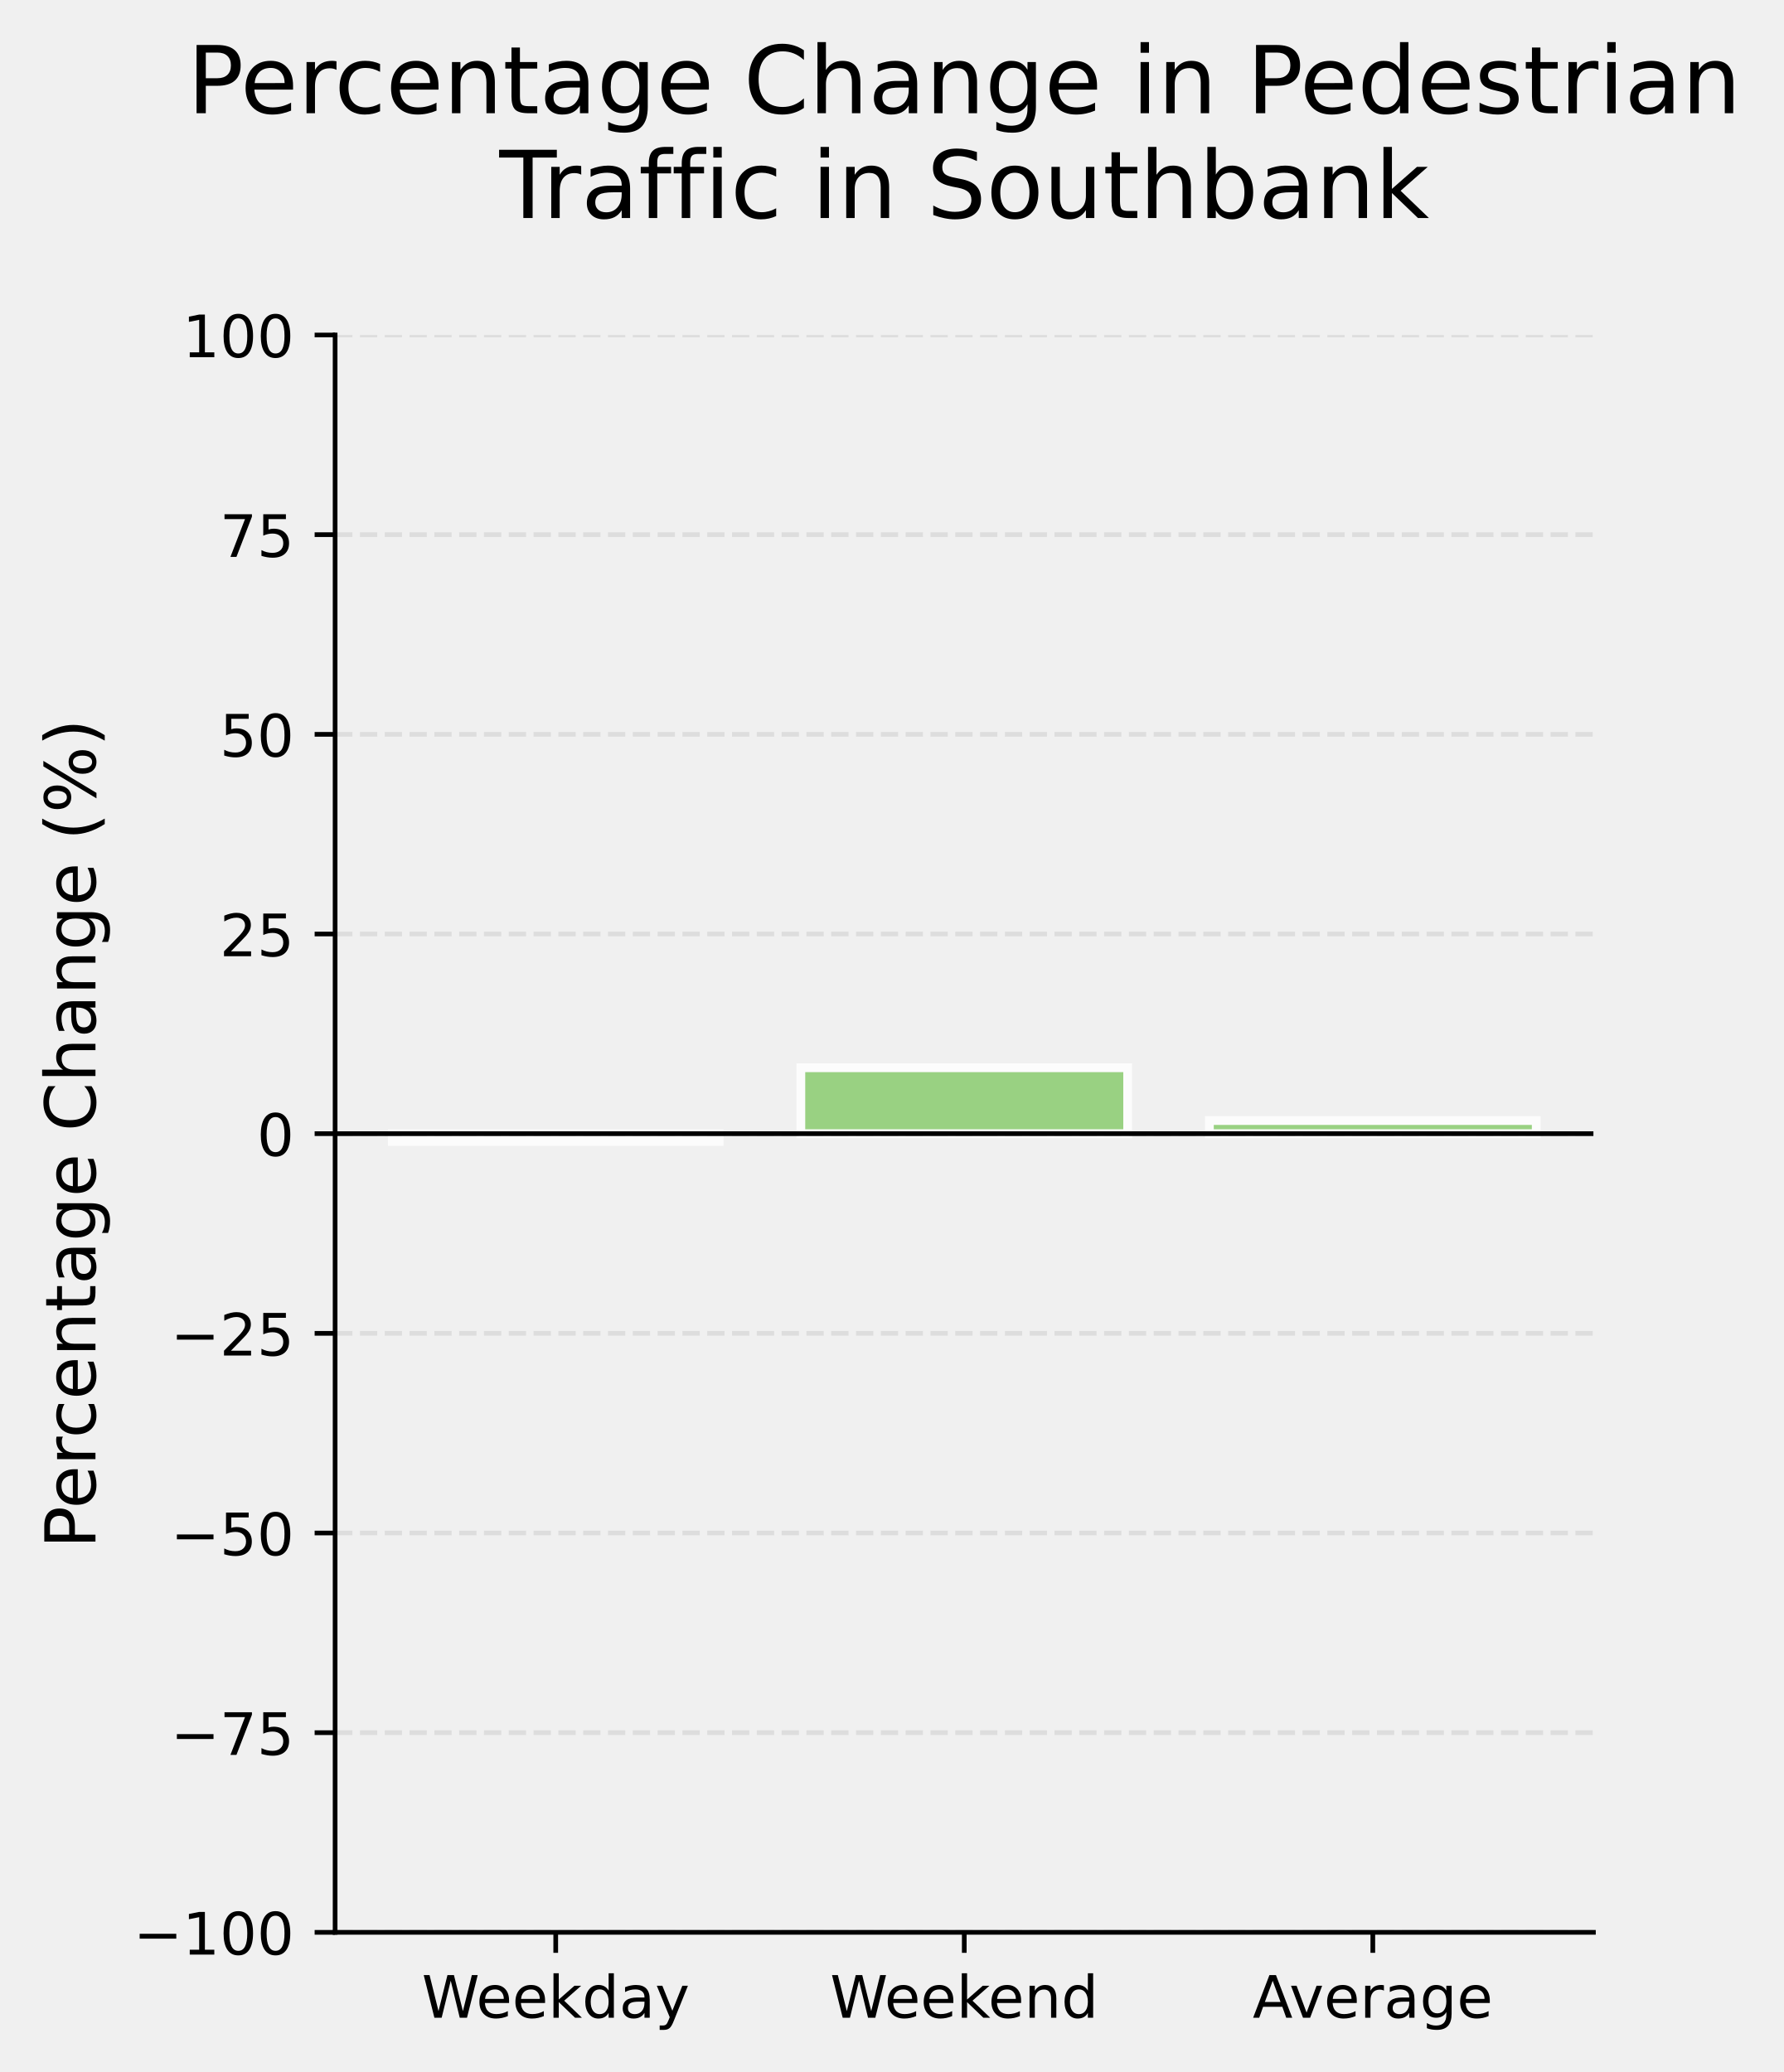
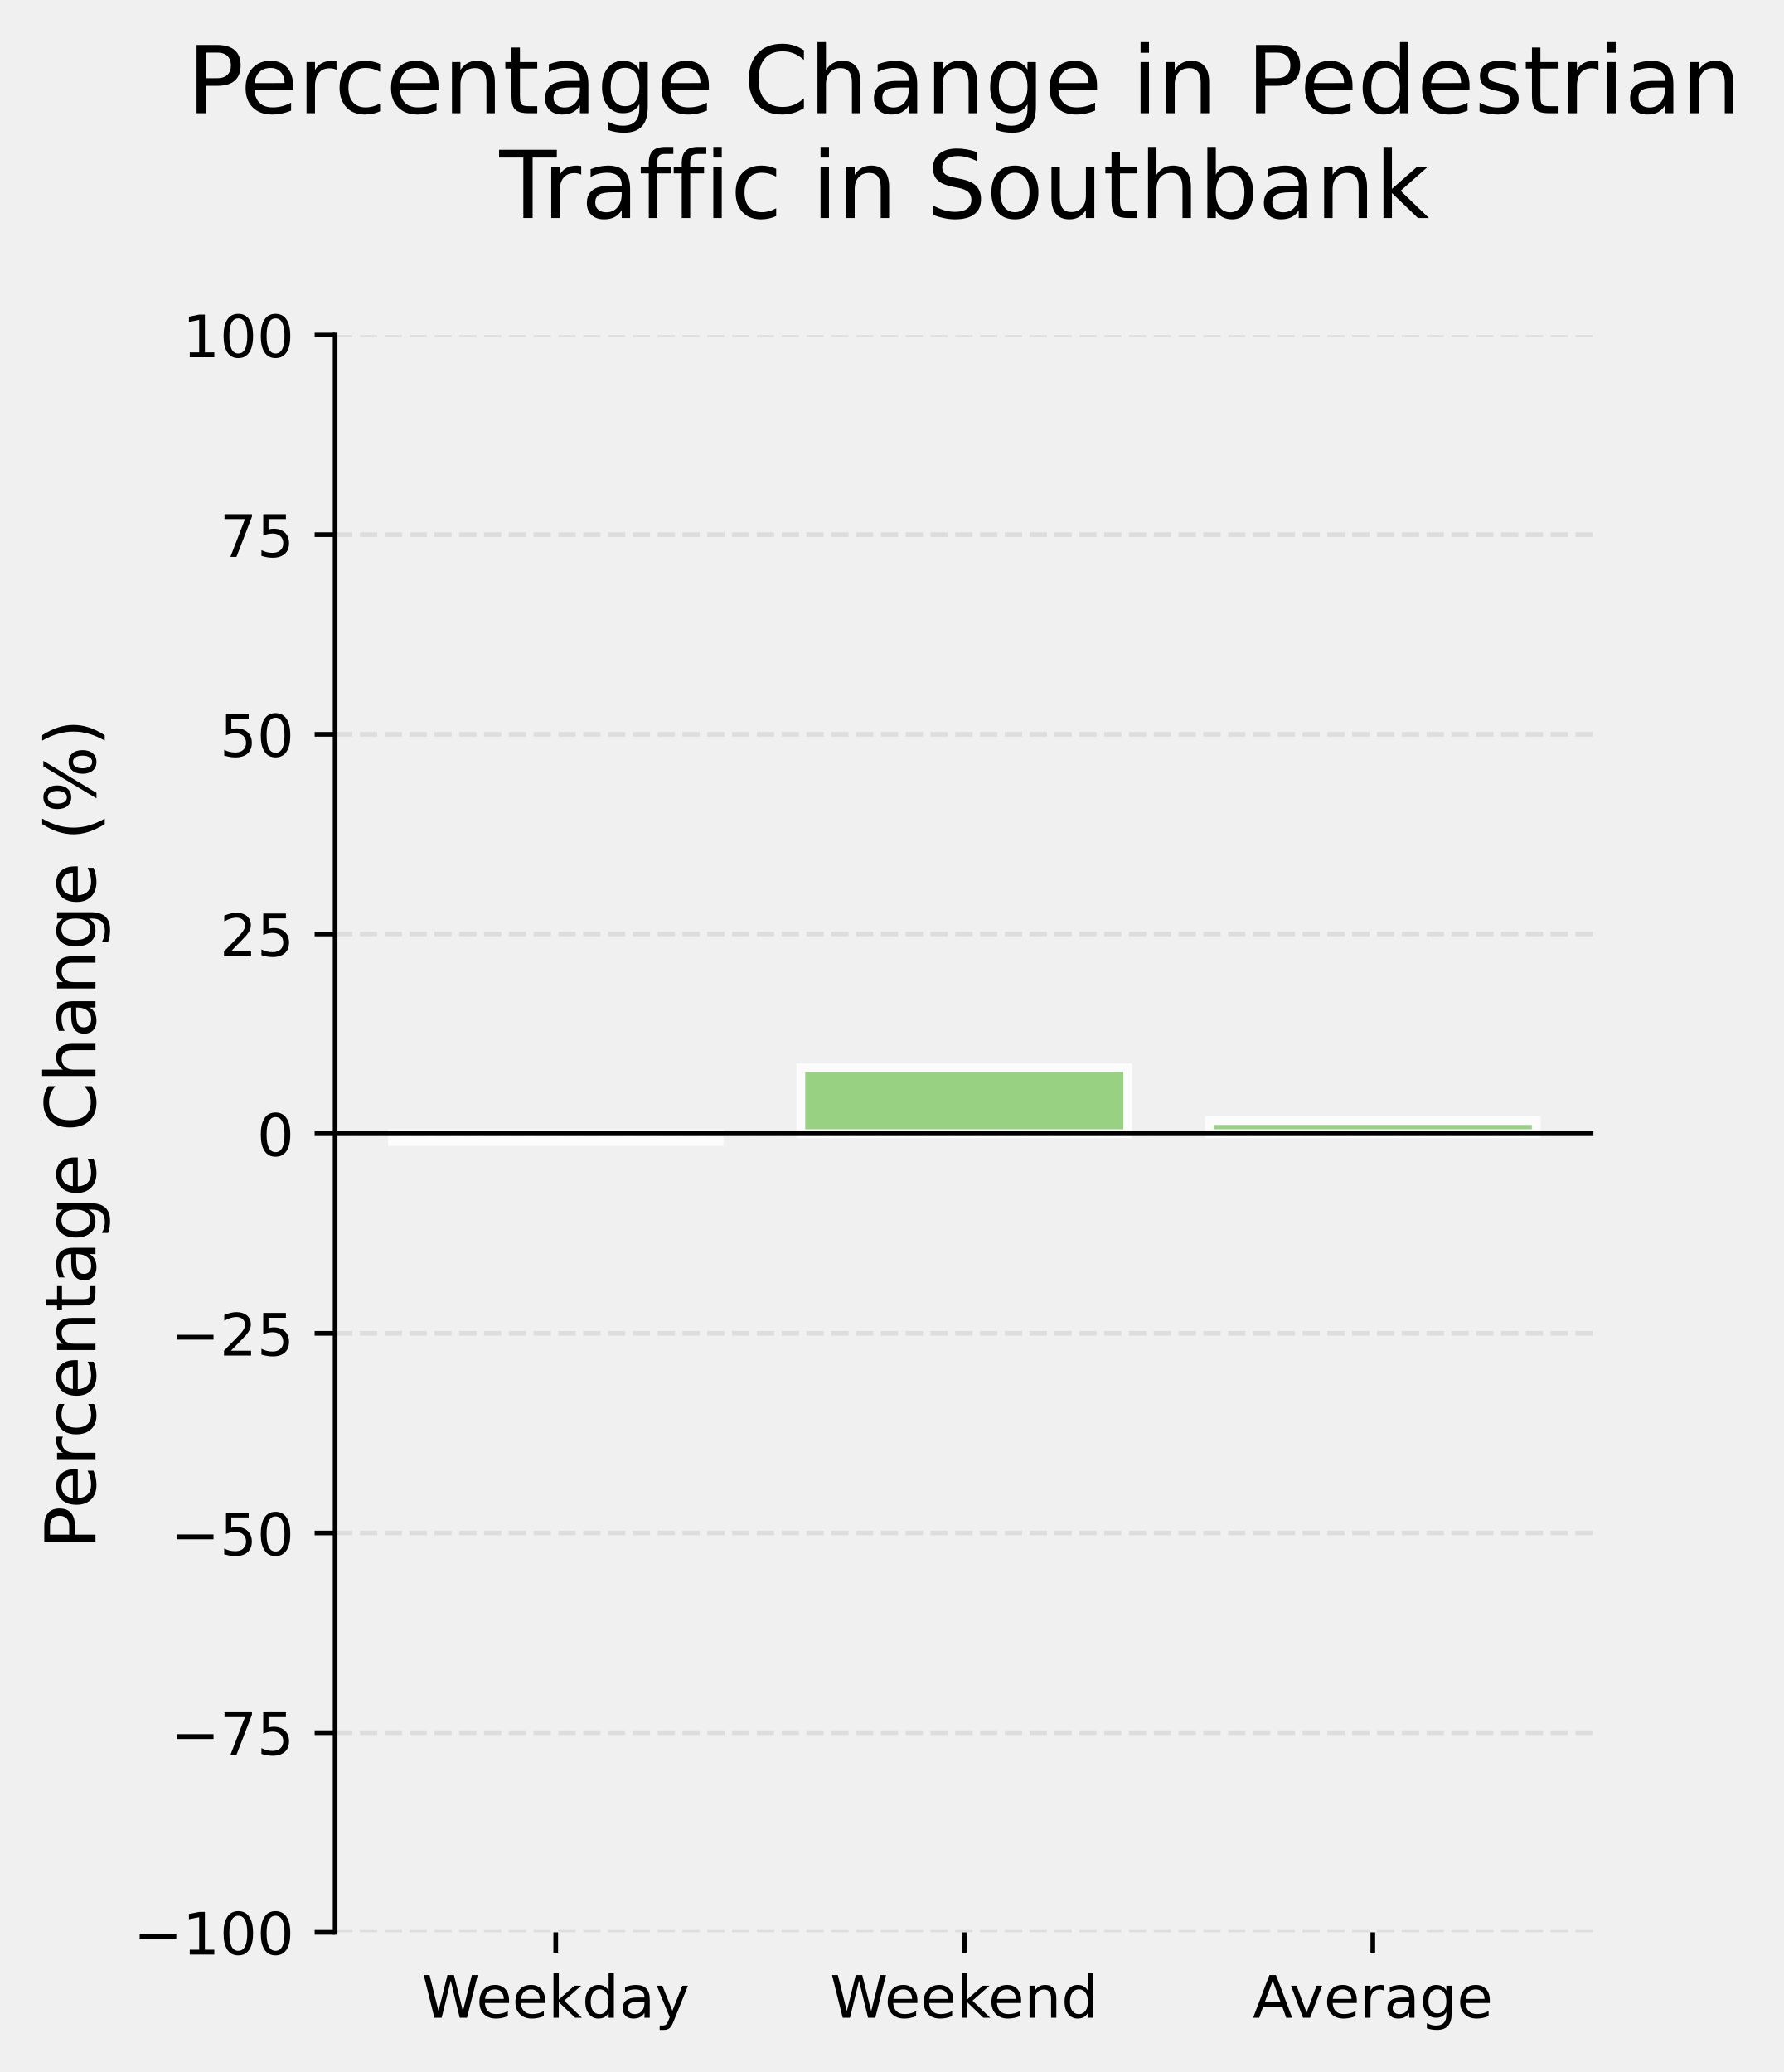
<svg xmlns="http://www.w3.org/2000/svg" xmlns:xlink="http://www.w3.org/1999/xlink" width="304.812pt" height="354.248pt" viewBox="0 0 304.812 354.248" version="1.1">
  <defs>
    <style type="text/css">*{stroke-linejoin: round; stroke-linecap: butt}</style>
  </defs>
  <g id="figure_1">
    <g id="patch_1">
      <path d="M 0 354.248  L 304.812 354.248  L 304.812 0  L 0 0  L 0 354.248  z " style="fill: none" />
    </g>
    <g id="axes_1">
      <g id="patch_2">
        <path d="M 57.281 330.37  L 272.361 330.37  L 272.361 57.274  L 57.281 57.274  L 57.281 330.37  z " style="fill: none" />
      </g>
      <g id="patch_3">
-         <path d="M 67.057 193.822  L 122.922 193.822  L 122.922 195.155  L 67.057 195.155  z " clip-path="url(#p0451710a5b)" style="fill: #f36d43; opacity: 0.8; stroke: #ffffff; stroke-width: 1.5; stroke-linejoin: miter" />
+         <path d="M 67.057 193.822  L 122.922 193.822  L 122.922 195.155  L 67.057 195.155  z " clip-path="url(#pc96ec92cf0)" style="fill: #f36d43; opacity: 0.8; stroke: #ffffff; stroke-width: 1.5; stroke-linejoin: miter" />
      </g>
      <g id="patch_4">
-         <path d="M 136.888 193.822  L 192.753 193.822  L 192.753 182.552  L 136.888 182.552  z " clip-path="url(#p0451710a5b)" style="fill: #83c966; opacity: 0.8; stroke: #ffffff; stroke-width: 1.5; stroke-linejoin: miter" />
+         <path d="M 136.888 193.822  L 192.753 193.822  L 192.753 182.552  L 136.888 182.552  z " clip-path="url(#pc96ec92cf0)" style="fill: #83c966; opacity: 0.8; stroke: #ffffff; stroke-width: 1.5; stroke-linejoin: miter" />
      </g>
      <g id="patch_5">
-         <path d="M 206.72 193.822  L 262.585 193.822  L 262.585 191.577  L 206.72 191.577  z " clip-path="url(#p0451710a5b)" style="fill: #83c966; opacity: 0.8; stroke: #ffffff; stroke-width: 1.5; stroke-linejoin: miter" />
+         <path d="M 206.72 193.822  L 262.585 193.822  L 262.585 191.577  L 206.72 191.577  z " clip-path="url(#pc96ec92cf0)" style="fill: #83c966; opacity: 0.8; stroke: #ffffff; stroke-width: 1.5; stroke-linejoin: miter" />
      </g>
      <g id="matplotlib.axis_1">
        <g id="xtick_1">
          <g id="line2d_1">
            <defs>
-               <path id="mf9a780dd68" d="M 0 0  L 0 3.5  " style="stroke: #000000; stroke-width: 0.8" />
+               <path id="md8355275ca" d="M 0 0  L 0 3.5  " style="stroke: #000000; stroke-width: 0.8" />
            </defs>
            <g>
-               <use xlink:href="#mf9a780dd68" x="94.99" y="330.37" style="stroke: #000000; stroke-width: 0.8" />
+               <use xlink:href="#md8355275ca" x="94.99" y="330.37" style="stroke: #000000; stroke-width: 0.8" />
            </g>
          </g>
          <g id="text_1">
            <g transform="translate(72.09368 344.9684) scale(0.1 -0.1)">
              <defs>
                <path id="DejaVuSans-57" d="M 213 4666  L 850 4666  L 1831 722  L 2809 4666  L 3519 4666  L 4500 722  L 5478 4666  L 6119 4666  L 4947 0  L 4153 0  L 3169 4050  L 2175 0  L 1381 0  L 213 4666  z " transform="scale(0.015625)" />
                <path id="DejaVuSans-65" d="M 3597 1894  L 3597 1613  L 953 1613  Q 991 1019 1311 708  Q 1631 397 2203 397  Q 2534 397 2845 478  Q 3156 559 3463 722  L 3463 178  Q 3153 47 2828 -22  Q 2503 -91 2169 -91  Q 1331 -91 842 396  Q 353 884 353 1716  Q 353 2575 817 3079  Q 1281 3584 2069 3584  Q 2775 3584 3186 3129  Q 3597 2675 3597 1894  z M 3022 2063  Q 3016 2534 2758 2815  Q 2500 3097 2075 3097  Q 1594 3097 1305 2825  Q 1016 2553 972 2059  L 3022 2063  z " transform="scale(0.015625)" />
                <path id="DejaVuSans-6b" d="M 581 4863  L 1159 4863  L 1159 1991  L 2875 3500  L 3609 3500  L 1753 1863  L 3688 0  L 2938 0  L 1159 1709  L 1159 0  L 581 0  L 581 4863  z " transform="scale(0.015625)" />
                <path id="DejaVuSans-64" d="M 2906 2969  L 2906 4863  L 3481 4863  L 3481 0  L 2906 0  L 2906 525  Q 2725 213 2448 61  Q 2172 -91 1784 -91  Q 1150 -91 751 415  Q 353 922 353 1747  Q 353 2572 751 3078  Q 1150 3584 1784 3584  Q 2172 3584 2448 3432  Q 2725 3281 2906 2969  z M 947 1747  Q 947 1113 1208 752  Q 1469 391 1925 391  Q 2381 391 2643 752  Q 2906 1113 2906 1747  Q 2906 2381 2643 2742  Q 2381 3103 1925 3103  Q 1469 3103 1208 2742  Q 947 2381 947 1747  z " transform="scale(0.015625)" />
                <path id="DejaVuSans-61" d="M 2194 1759  Q 1497 1759 1228 1600  Q 959 1441 959 1056  Q 959 750 1161 570  Q 1363 391 1709 391  Q 2188 391 2477 730  Q 2766 1069 2766 1631  L 2766 1759  L 2194 1759  z M 3341 1997  L 3341 0  L 2766 0  L 2766 531  Q 2569 213 2275 61  Q 1981 -91 1556 -91  Q 1019 -91 701 211  Q 384 513 384 1019  Q 384 1609 779 1909  Q 1175 2209 1959 2209  L 2766 2209  L 2766 2266  Q 2766 2663 2505 2880  Q 2244 3097 1772 3097  Q 1472 3097 1187 3025  Q 903 2953 641 2809  L 641 3341  Q 956 3463 1253 3523  Q 1550 3584 1831 3584  Q 2591 3584 2966 3190  Q 3341 2797 3341 1997  z " transform="scale(0.015625)" />
                <path id="DejaVuSans-79" d="M 2059 -325  Q 1816 -950 1584 -1140  Q 1353 -1331 966 -1331  L 506 -1331  L 506 -850  L 844 -850  Q 1081 -850 1212 -737  Q 1344 -625 1503 -206  L 1606 56  L 191 3500  L 800 3500  L 1894 763  L 2988 3500  L 3597 3500  L 2059 -325  z " transform="scale(0.015625)" />
              </defs>
              <use xlink:href="#DejaVuSans-57" />
              <use xlink:href="#DejaVuSans-65" transform="translate(93.00195 0)" />
              <use xlink:href="#DejaVuSans-65" transform="translate(154.5254 0)" />
              <use xlink:href="#DejaVuSans-6b" transform="translate(216.0488 0)" />
              <use xlink:href="#DejaVuSans-64" transform="translate(273.959 0)" />
              <use xlink:href="#DejaVuSans-61" transform="translate(337.4355 0)" />
              <use xlink:href="#DejaVuSans-79" transform="translate(398.7148 0)" />
            </g>
          </g>
        </g>
        <g id="xtick_2">
          <g id="line2d_2">
            <g>
-               <use xlink:href="#mf9a780dd68" x="164.821" y="330.37" style="stroke: #000000; stroke-width: 0.8" />
+               <use xlink:href="#md8355275ca" x="164.821" y="330.37" style="stroke: #000000; stroke-width: 0.8" />
            </g>
          </g>
          <g id="text_2">
            <g transform="translate(141.8842 344.9684) scale(0.1 -0.1)">
              <defs>
                <path id="DejaVuSans-6e" d="M 3513 2113  L 3513 0  L 2938 0  L 2938 2094  Q 2938 2591 2744 2837  Q 2550 3084 2163 3084  Q 1697 3084 1428 2787  Q 1159 2491 1159 1978  L 1159 0  L 581 0  L 581 3500  L 1159 3500  L 1159 2956  Q 1366 3272 1645 3428  Q 1925 3584 2291 3584  Q 2894 3584 3203 3211  Q 3513 2838 3513 2113  z " transform="scale(0.015625)" />
              </defs>
              <use xlink:href="#DejaVuSans-57" />
              <use xlink:href="#DejaVuSans-65" transform="translate(93.00195 0)" />
              <use xlink:href="#DejaVuSans-65" transform="translate(154.5254 0)" />
              <use xlink:href="#DejaVuSans-6b" transform="translate(216.0488 0)" />
              <use xlink:href="#DejaVuSans-65" transform="translate(270.334 0)" />
              <use xlink:href="#DejaVuSans-6e" transform="translate(331.8574 0)" />
              <use xlink:href="#DejaVuSans-64" transform="translate(395.2363 0)" />
            </g>
          </g>
        </g>
        <g id="xtick_3">
          <g id="line2d_3">
            <g>
-               <use xlink:href="#mf9a780dd68" x="234.652" y="330.37" style="stroke: #000000; stroke-width: 0.8" />
+               <use xlink:href="#md8355275ca" x="234.652" y="330.37" style="stroke: #000000; stroke-width: 0.8" />
            </g>
          </g>
          <g id="text_3">
            <g transform="translate(214.1193 344.9684) scale(0.1 -0.1)">
              <defs>
                <path id="DejaVuSans-41" d="M 2188 4044  L 1331 1722  L 3047 1722  L 2188 4044  z M 1831 4666  L 2547 4666  L 4325 0  L 3669 0  L 3244 1197  L 1141 1197  L 716 0  L 50 0  L 1831 4666  z " transform="scale(0.015625)" />
                <path id="DejaVuSans-76" d="M 191 3500  L 800 3500  L 1894 563  L 2988 3500  L 3597 3500  L 2284 0  L 1503 0  L 191 3500  z " transform="scale(0.015625)" />
                <path id="DejaVuSans-72" d="M 2631 2963  Q 2534 3019 2420 3045  Q 2306 3072 2169 3072  Q 1681 3072 1420 2755  Q 1159 2438 1159 1844  L 1159 0  L 581 0  L 581 3500  L 1159 3500  L 1159 2956  Q 1341 3275 1631 3429  Q 1922 3584 2338 3584  Q 2397 3584 2469 3576  Q 2541 3569 2628 3553  L 2631 2963  z " transform="scale(0.015625)" />
                <path id="DejaVuSans-67" d="M 2906 1791  Q 2906 2416 2648 2759  Q 2391 3103 1925 3103  Q 1463 3103 1205 2759  Q 947 2416 947 1791  Q 947 1169 1205 825  Q 1463 481 1925 481  Q 2391 481 2648 825  Q 2906 1169 2906 1791  z M 3481 434  Q 3481 -459 3084 -895  Q 2688 -1331 1869 -1331  Q 1566 -1331 1297 -1286  Q 1028 -1241 775 -1147  L 775 -588  Q 1028 -725 1275 -790  Q 1522 -856 1778 -856  Q 2344 -856 2625 -561  Q 2906 -266 2906 331  L 2906 616  Q 2728 306 2450 153  Q 2172 0 1784 0  Q 1141 0 747 490  Q 353 981 353 1791  Q 353 2603 747 3093  Q 1141 3584 1784 3584  Q 2172 3584 2450 3431  Q 2728 3278 2906 2969  L 2906 3500  L 3481 3500  L 3481 434  z " transform="scale(0.015625)" />
              </defs>
              <use xlink:href="#DejaVuSans-41" />
              <use xlink:href="#DejaVuSans-76" transform="translate(62.5332 0)" />
              <use xlink:href="#DejaVuSans-65" transform="translate(121.7129 0)" />
              <use xlink:href="#DejaVuSans-72" transform="translate(183.2363 0)" />
              <use xlink:href="#DejaVuSans-61" transform="translate(224.3496 0)" />
              <use xlink:href="#DejaVuSans-67" transform="translate(285.6289 0)" />
              <use xlink:href="#DejaVuSans-65" transform="translate(349.1055 0)" />
            </g>
          </g>
        </g>
      </g>
      <g id="matplotlib.axis_2">
        <g id="ytick_1">
          <g id="line2d_4">
-             <path d="M 57.281 330.37  L 272.361 330.37  " clip-path="url(#p0451710a5b)" style="fill: none; stroke-dasharray: 2.96,1.28; stroke-dashoffset: 0; stroke: #b0b0b0; stroke-opacity: 0.3; stroke-width: 0.8" />
+             <path d="M 57.281 330.37  L 272.361 330.37  " clip-path="url(#pc96ec92cf0)" style="fill: none; stroke-dasharray: 2.96,1.28; stroke-dashoffset: 0; stroke: #b0b0b0; stroke-opacity: 0.3; stroke-width: 0.8" />
          </g>
          <g id="line2d_5">
            <defs>
-               <path id="m7e501b4daa" d="M 0 0  L -3.5 0  " style="stroke: #000000; stroke-width: 0.8" />
+               <path id="m26e040e32d" d="M 0 0  L -3.5 0  " style="stroke: #000000; stroke-width: 0.8" />
            </defs>
            <g>
-               <use xlink:href="#m7e501b4daa" x="57.281" y="330.37" style="stroke: #000000; stroke-width: 0.8" />
+               <use xlink:href="#m26e040e32d" x="57.281" y="330.37" style="stroke: #000000; stroke-width: 0.8" />
            </g>
          </g>
          <g id="text_4">
            <g transform="translate(22.81375 334.1692) scale(0.1 -0.1)">
              <defs>
                <path id="DejaVuSans-2212" d="M 678 2272  L 4684 2272  L 4684 1741  L 678 1741  L 678 2272  z " transform="scale(0.015625)" />
                <path id="DejaVuSans-31" d="M 794 531  L 1825 531  L 1825 4091  L 703 3866  L 703 4441  L 1819 4666  L 2450 4666  L 2450 531  L 3481 531  L 3481 0  L 794 0  L 794 531  z " transform="scale(0.015625)" />
                <path id="DejaVuSans-30" d="M 2034 4250  Q 1547 4250 1301 3770  Q 1056 3291 1056 2328  Q 1056 1369 1301 889  Q 1547 409 2034 409  Q 2525 409 2770 889  Q 3016 1369 3016 2328  Q 3016 3291 2770 3770  Q 2525 4250 2034 4250  z M 2034 4750  Q 2819 4750 3233 4129  Q 3647 3509 3647 2328  Q 3647 1150 3233 529  Q 2819 -91 2034 -91  Q 1250 -91 836 529  Q 422 1150 422 2328  Q 422 3509 836 4129  Q 1250 4750 2034 4750  z " transform="scale(0.015625)" />
              </defs>
              <use xlink:href="#DejaVuSans-2212" />
              <use xlink:href="#DejaVuSans-31" transform="translate(83.78906 0)" />
              <use xlink:href="#DejaVuSans-30" transform="translate(147.4121 0)" />
              <use xlink:href="#DejaVuSans-30" transform="translate(211.0352 0)" />
            </g>
          </g>
        </g>
        <g id="ytick_2">
          <g id="line2d_6">
-             <path d="M 57.281 296.233  L 272.361 296.233  " clip-path="url(#p0451710a5b)" style="fill: none; stroke-dasharray: 2.96,1.28; stroke-dashoffset: 0; stroke: #b0b0b0; stroke-opacity: 0.3; stroke-width: 0.8" />
+             <path d="M 57.281 296.233  L 272.361 296.233  " clip-path="url(#pc96ec92cf0)" style="fill: none; stroke-dasharray: 2.96,1.28; stroke-dashoffset: 0; stroke: #b0b0b0; stroke-opacity: 0.3; stroke-width: 0.8" />
          </g>
          <g id="line2d_7">
            <g>
-               <use xlink:href="#m7e501b4daa" x="57.281" y="296.233" style="stroke: #000000; stroke-width: 0.8" />
+               <use xlink:href="#m26e040e32d" x="57.281" y="296.233" style="stroke: #000000; stroke-width: 0.8" />
            </g>
          </g>
          <g id="text_5">
            <g transform="translate(29.17625 300.0322) scale(0.1 -0.1)">
              <defs>
                <path id="DejaVuSans-37" d="M 525 4666  L 3525 4666  L 3525 4397  L 1831 0  L 1172 0  L 2766 4134  L 525 4134  L 525 4666  z " transform="scale(0.015625)" />
                <path id="DejaVuSans-35" d="M 691 4666  L 3169 4666  L 3169 4134  L 1269 4134  L 1269 2991  Q 1406 3038 1543 3061  Q 1681 3084 1819 3084  Q 2600 3084 3056 2656  Q 3513 2228 3513 1497  Q 3513 744 3044 326  Q 2575 -91 1722 -91  Q 1428 -91 1123 -41  Q 819 9 494 109  L 494 744  Q 775 591 1075 516  Q 1375 441 1709 441  Q 2250 441 2565 725  Q 2881 1009 2881 1497  Q 2881 1984 2565 2268  Q 2250 2553 1709 2553  Q 1456 2553 1204 2497  Q 953 2441 691 2322  L 691 4666  z " transform="scale(0.015625)" />
              </defs>
              <use xlink:href="#DejaVuSans-2212" />
              <use xlink:href="#DejaVuSans-37" transform="translate(83.78906 0)" />
              <use xlink:href="#DejaVuSans-35" transform="translate(147.4121 0)" />
            </g>
          </g>
        </g>
        <g id="ytick_3">
          <g id="line2d_8">
-             <path d="M 57.281 262.096  L 272.361 262.096  " clip-path="url(#p0451710a5b)" style="fill: none; stroke-dasharray: 2.96,1.28; stroke-dashoffset: 0; stroke: #b0b0b0; stroke-opacity: 0.3; stroke-width: 0.8" />
+             <path d="M 57.281 262.096  L 272.361 262.096  " clip-path="url(#pc96ec92cf0)" style="fill: none; stroke-dasharray: 2.96,1.28; stroke-dashoffset: 0; stroke: #b0b0b0; stroke-opacity: 0.3; stroke-width: 0.8" />
          </g>
          <g id="line2d_9">
            <g>
-               <use xlink:href="#m7e501b4daa" x="57.281" y="262.096" style="stroke: #000000; stroke-width: 0.8" />
+               <use xlink:href="#m26e040e32d" x="57.281" y="262.096" style="stroke: #000000; stroke-width: 0.8" />
            </g>
          </g>
          <g id="text_6">
            <g transform="translate(29.17625 265.8952) scale(0.1 -0.1)">
              <use xlink:href="#DejaVuSans-2212" />
              <use xlink:href="#DejaVuSans-35" transform="translate(83.78906 0)" />
              <use xlink:href="#DejaVuSans-30" transform="translate(147.4121 0)" />
            </g>
          </g>
        </g>
        <g id="ytick_4">
          <g id="line2d_10">
-             <path d="M 57.281 227.959  L 272.361 227.959  " clip-path="url(#p0451710a5b)" style="fill: none; stroke-dasharray: 2.96,1.28; stroke-dashoffset: 0; stroke: #b0b0b0; stroke-opacity: 0.3; stroke-width: 0.8" />
+             <path d="M 57.281 227.959  L 272.361 227.959  " clip-path="url(#pc96ec92cf0)" style="fill: none; stroke-dasharray: 2.96,1.28; stroke-dashoffset: 0; stroke: #b0b0b0; stroke-opacity: 0.3; stroke-width: 0.8" />
          </g>
          <g id="line2d_11">
            <g>
-               <use xlink:href="#m7e501b4daa" x="57.281" y="227.959" style="stroke: #000000; stroke-width: 0.8" />
+               <use xlink:href="#m26e040e32d" x="57.281" y="227.959" style="stroke: #000000; stroke-width: 0.8" />
            </g>
          </g>
          <g id="text_7">
            <g transform="translate(29.17625 231.7582) scale(0.1 -0.1)">
              <defs>
                <path id="DejaVuSans-32" d="M 1228 531  L 3431 531  L 3431 0  L 469 0  L 469 531  Q 828 903 1448 1529  Q 2069 2156 2228 2338  Q 2531 2678 2651 2914  Q 2772 3150 2772 3378  Q 2772 3750 2511 3984  Q 2250 4219 1831 4219  Q 1534 4219 1204 4116  Q 875 4013 500 3803  L 500 4441  Q 881 4594 1212 4672  Q 1544 4750 1819 4750  Q 2544 4750 2975 4387  Q 3406 4025 3406 3419  Q 3406 3131 3298 2873  Q 3191 2616 2906 2266  Q 2828 2175 2409 1742  Q 1991 1309 1228 531  z " transform="scale(0.015625)" />
              </defs>
              <use xlink:href="#DejaVuSans-2212" />
              <use xlink:href="#DejaVuSans-32" transform="translate(83.78906 0)" />
              <use xlink:href="#DejaVuSans-35" transform="translate(147.4121 0)" />
            </g>
          </g>
        </g>
        <g id="ytick_5">
          <g id="line2d_12">
-             <path d="M 57.281 193.822  L 272.361 193.822  " clip-path="url(#p0451710a5b)" style="fill: none; stroke-dasharray: 2.96,1.28; stroke-dashoffset: 0; stroke: #b0b0b0; stroke-opacity: 0.3; stroke-width: 0.8" />
+             <path d="M 57.281 193.822  L 272.361 193.822  " clip-path="url(#pc96ec92cf0)" style="fill: none; stroke-dasharray: 2.96,1.28; stroke-dashoffset: 0; stroke: #b0b0b0; stroke-opacity: 0.3; stroke-width: 0.8" />
          </g>
          <g id="line2d_13">
            <g>
-               <use xlink:href="#m7e501b4daa" x="57.281" y="193.822" style="stroke: #000000; stroke-width: 0.8" />
+               <use xlink:href="#m26e040e32d" x="57.281" y="193.822" style="stroke: #000000; stroke-width: 0.8" />
            </g>
          </g>
          <g id="text_8">
            <g transform="translate(43.91844 197.6212) scale(0.1 -0.1)">
              <use xlink:href="#DejaVuSans-30" />
            </g>
          </g>
        </g>
        <g id="ytick_6">
          <g id="line2d_14">
-             <path d="M 57.281 159.685  L 272.361 159.685  " clip-path="url(#p0451710a5b)" style="fill: none; stroke-dasharray: 2.96,1.28; stroke-dashoffset: 0; stroke: #b0b0b0; stroke-opacity: 0.3; stroke-width: 0.8" />
+             <path d="M 57.281 159.685  L 272.361 159.685  " clip-path="url(#pc96ec92cf0)" style="fill: none; stroke-dasharray: 2.96,1.28; stroke-dashoffset: 0; stroke: #b0b0b0; stroke-opacity: 0.3; stroke-width: 0.8" />
          </g>
          <g id="line2d_15">
            <g>
-               <use xlink:href="#m7e501b4daa" x="57.281" y="159.685" style="stroke: #000000; stroke-width: 0.8" />
+               <use xlink:href="#m26e040e32d" x="57.281" y="159.685" style="stroke: #000000; stroke-width: 0.8" />
            </g>
          </g>
          <g id="text_9">
            <g transform="translate(37.55594 163.4842) scale(0.1 -0.1)">
              <use xlink:href="#DejaVuSans-32" />
              <use xlink:href="#DejaVuSans-35" transform="translate(63.62305 0)" />
            </g>
          </g>
        </g>
        <g id="ytick_7">
          <g id="line2d_16">
-             <path d="M 57.281 125.548  L 272.361 125.548  " clip-path="url(#p0451710a5b)" style="fill: none; stroke-dasharray: 2.96,1.28; stroke-dashoffset: 0; stroke: #b0b0b0; stroke-opacity: 0.3; stroke-width: 0.8" />
+             <path d="M 57.281 125.548  L 272.361 125.548  " clip-path="url(#pc96ec92cf0)" style="fill: none; stroke-dasharray: 2.96,1.28; stroke-dashoffset: 0; stroke: #b0b0b0; stroke-opacity: 0.3; stroke-width: 0.8" />
          </g>
          <g id="line2d_17">
            <g>
-               <use xlink:href="#m7e501b4daa" x="57.281" y="125.548" style="stroke: #000000; stroke-width: 0.8" />
+               <use xlink:href="#m26e040e32d" x="57.281" y="125.548" style="stroke: #000000; stroke-width: 0.8" />
            </g>
          </g>
          <g id="text_10">
            <g transform="translate(37.55594 129.3472) scale(0.1 -0.1)">
              <use xlink:href="#DejaVuSans-35" />
              <use xlink:href="#DejaVuSans-30" transform="translate(63.62305 0)" />
            </g>
          </g>
        </g>
        <g id="ytick_8">
          <g id="line2d_18">
-             <path d="M 57.281 91.411  L 272.361 91.411  " clip-path="url(#p0451710a5b)" style="fill: none; stroke-dasharray: 2.96,1.28; stroke-dashoffset: 0; stroke: #b0b0b0; stroke-opacity: 0.3; stroke-width: 0.8" />
+             <path d="M 57.281 91.411  L 272.361 91.411  " clip-path="url(#pc96ec92cf0)" style="fill: none; stroke-dasharray: 2.96,1.28; stroke-dashoffset: 0; stroke: #b0b0b0; stroke-opacity: 0.3; stroke-width: 0.8" />
          </g>
          <g id="line2d_19">
            <g>
-               <use xlink:href="#m7e501b4daa" x="57.281" y="91.411" style="stroke: #000000; stroke-width: 0.8" />
+               <use xlink:href="#m26e040e32d" x="57.281" y="91.411" style="stroke: #000000; stroke-width: 0.8" />
            </g>
          </g>
          <g id="text_11">
            <g transform="translate(37.55594 95.21022) scale(0.1 -0.1)">
              <use xlink:href="#DejaVuSans-37" />
              <use xlink:href="#DejaVuSans-35" transform="translate(63.62305 0)" />
            </g>
          </g>
        </g>
        <g id="ytick_9">
          <g id="line2d_20">
-             <path d="M 57.281 57.274  L 272.361 57.274  " clip-path="url(#p0451710a5b)" style="fill: none; stroke-dasharray: 2.96,1.28; stroke-dashoffset: 0; stroke: #b0b0b0; stroke-opacity: 0.3; stroke-width: 0.8" />
+             <path d="M 57.281 57.274  L 272.361 57.274  " clip-path="url(#pc96ec92cf0)" style="fill: none; stroke-dasharray: 2.96,1.28; stroke-dashoffset: 0; stroke: #b0b0b0; stroke-opacity: 0.3; stroke-width: 0.8" />
          </g>
          <g id="line2d_21">
            <g>
-               <use xlink:href="#m7e501b4daa" x="57.281" y="57.274" style="stroke: #000000; stroke-width: 0.8" />
+               <use xlink:href="#m26e040e32d" x="57.281" y="57.274" style="stroke: #000000; stroke-width: 0.8" />
            </g>
          </g>
          <g id="text_12">
            <g transform="translate(31.19344 61.07322) scale(0.1 -0.1)">
              <use xlink:href="#DejaVuSans-31" />
              <use xlink:href="#DejaVuSans-30" transform="translate(63.62305 0)" />
              <use xlink:href="#DejaVuSans-30" transform="translate(127.2461 0)" />
            </g>
          </g>
        </g>
        <g id="text_13">
          <g transform="translate(16.31812 264.7382) rotate(-90) scale(0.12 -0.12)">
            <defs>
              <path id="DejaVuSans-50" d="M 1259 4147  L 1259 2394  L 2053 2394  Q 2494 2394 2734 2622  Q 2975 2850 2975 3272  Q 2975 3691 2734 3919  Q 2494 4147 2053 4147  L 1259 4147  z M 628 4666  L 2053 4666  Q 2838 4666 3239 4311  Q 3641 3956 3641 3272  Q 3641 2581 3239 2228  Q 2838 1875 2053 1875  L 1259 1875  L 1259 0  L 628 0  L 628 4666  z " transform="scale(0.015625)" />
              <path id="DejaVuSans-63" d="M 3122 3366  L 3122 2828  Q 2878 2963 2633 3030  Q 2388 3097 2138 3097  Q 1578 3097 1268 2742  Q 959 2388 959 1747  Q 959 1106 1268 751  Q 1578 397 2138 397  Q 2388 397 2633 464  Q 2878 531 3122 666  L 3122 134  Q 2881 22 2623 -34  Q 2366 -91 2075 -91  Q 1284 -91 818 406  Q 353 903 353 1747  Q 353 2603 823 3093  Q 1294 3584 2113 3584  Q 2378 3584 2631 3529  Q 2884 3475 3122 3366  z " transform="scale(0.015625)" />
              <path id="DejaVuSans-74" d="M 1172 4494  L 1172 3500  L 2356 3500  L 2356 3053  L 1172 3053  L 1172 1153  Q 1172 725 1289 603  Q 1406 481 1766 481  L 2356 481  L 2356 0  L 1766 0  Q 1100 0 847 248  Q 594 497 594 1153  L 594 3053  L 172 3053  L 172 3500  L 594 3500  L 594 4494  L 1172 4494  z " transform="scale(0.015625)" />
              <path id="DejaVuSans-20" transform="scale(0.015625)" />
              <path id="DejaVuSans-43" d="M 4122 4306  L 4122 3641  Q 3803 3938 3442 4084  Q 3081 4231 2675 4231  Q 1875 4231 1450 3742  Q 1025 3253 1025 2328  Q 1025 1406 1450 917  Q 1875 428 2675 428  Q 3081 428 3442 575  Q 3803 722 4122 1019  L 4122 359  Q 3791 134 3420 21  Q 3050 -91 2638 -91  Q 1578 -91 968 557  Q 359 1206 359 2328  Q 359 3453 968 4101  Q 1578 4750 2638 4750  Q 3056 4750 3426 4639  Q 3797 4528 4122 4306  z " transform="scale(0.015625)" />
              <path id="DejaVuSans-68" d="M 3513 2113  L 3513 0  L 2938 0  L 2938 2094  Q 2938 2591 2744 2837  Q 2550 3084 2163 3084  Q 1697 3084 1428 2787  Q 1159 2491 1159 1978  L 1159 0  L 581 0  L 581 4863  L 1159 4863  L 1159 2956  Q 1366 3272 1645 3428  Q 1925 3584 2291 3584  Q 2894 3584 3203 3211  Q 3513 2838 3513 2113  z " transform="scale(0.015625)" />
              <path id="DejaVuSans-28" d="M 1984 4856  Q 1566 4138 1362 3434  Q 1159 2731 1159 2009  Q 1159 1288 1364 580  Q 1569 -128 1984 -844  L 1484 -844  Q 1016 -109 783 600  Q 550 1309 550 2009  Q 550 2706 781 3412  Q 1013 4119 1484 4856  L 1984 4856  z " transform="scale(0.015625)" />
              <path id="DejaVuSans-25" d="M 4653 2053  Q 4381 2053 4226 1822  Q 4072 1591 4072 1178  Q 4072 772 4226 539  Q 4381 306 4653 306  Q 4919 306 5073 539  Q 5228 772 5228 1178  Q 5228 1588 5073 1820  Q 4919 2053 4653 2053  z M 4653 2450  Q 5147 2450 5437 2106  Q 5728 1763 5728 1178  Q 5728 594 5436 251  Q 5144 -91 4653 -91  Q 4153 -91 3862 251  Q 3572 594 3572 1178  Q 3572 1766 3864 2108  Q 4156 2450 4653 2450  z M 1428 4353  Q 1159 4353 1004 4120  Q 850 3888 850 3481  Q 850 3069 1003 2837  Q 1156 2606 1428 2606  Q 1700 2606 1854 2837  Q 2009 3069 2009 3481  Q 2009 3884 1853 4118  Q 1697 4353 1428 4353  z M 4250 4750  L 4750 4750  L 1831 -91  L 1331 -91  L 4250 4750  z M 1428 4750  Q 1922 4750 2215 4408  Q 2509 4066 2509 3481  Q 2509 2891 2217 2550  Q 1925 2209 1428 2209  Q 931 2209 642 2551  Q 353 2894 353 3481  Q 353 4063 643 4406  Q 934 4750 1428 4750  z " transform="scale(0.015625)" />
              <path id="DejaVuSans-29" d="M 513 4856  L 1013 4856  Q 1481 4119 1714 3412  Q 1947 2706 1947 2009  Q 1947 1309 1714 600  Q 1481 -109 1013 -844  L 513 -844  Q 928 -128 1133 580  Q 1338 1288 1338 2009  Q 1338 2731 1133 3434  Q 928 4138 513 4856  z " transform="scale(0.015625)" />
            </defs>
            <use xlink:href="#DejaVuSans-50" />
            <use xlink:href="#DejaVuSans-65" transform="translate(56.67773 0)" />
            <use xlink:href="#DejaVuSans-72" transform="translate(118.2012 0)" />
            <use xlink:href="#DejaVuSans-63" transform="translate(157.0645 0)" />
            <use xlink:href="#DejaVuSans-65" transform="translate(212.0449 0)" />
            <use xlink:href="#DejaVuSans-6e" transform="translate(273.5684 0)" />
            <use xlink:href="#DejaVuSans-74" transform="translate(336.9473 0)" />
            <use xlink:href="#DejaVuSans-61" transform="translate(376.1562 0)" />
            <use xlink:href="#DejaVuSans-67" transform="translate(437.4355 0)" />
            <use xlink:href="#DejaVuSans-65" transform="translate(500.9121 0)" />
            <use xlink:href="#DejaVuSans-20" transform="translate(562.4355 0)" />
            <use xlink:href="#DejaVuSans-43" transform="translate(594.2227 0)" />
            <use xlink:href="#DejaVuSans-68" transform="translate(664.0469 0)" />
            <use xlink:href="#DejaVuSans-61" transform="translate(727.4258 0)" />
            <use xlink:href="#DejaVuSans-6e" transform="translate(788.7051 0)" />
            <use xlink:href="#DejaVuSans-67" transform="translate(852.084 0)" />
            <use xlink:href="#DejaVuSans-65" transform="translate(915.5605 0)" />
            <use xlink:href="#DejaVuSans-20" transform="translate(977.084 0)" />
            <use xlink:href="#DejaVuSans-28" transform="translate(1008.871 0)" />
            <use xlink:href="#DejaVuSans-25" transform="translate(1047.885 0)" />
            <use xlink:href="#DejaVuSans-29" transform="translate(1142.904 0)" />
          </g>
        </g>
      </g>
      <g id="line2d_22">
-         <path d="M 57.281 193.822  L 272.361 193.822  " clip-path="url(#p0451710a5b)" style="fill: none; stroke: #000000; stroke-width: 0.8; stroke-linecap: square" />
+         <path d="M 57.281 193.822  L 272.361 193.822  " clip-path="url(#pc96ec92cf0)" style="fill: none; stroke: #000000; stroke-width: 0.8; stroke-linecap: square" />
      </g>
      <g id="patch_6">
        <path d="M 57.281 330.37  L 57.281 57.274  " style="fill: none; stroke: #000000; stroke-width: 0.8; stroke-linejoin: miter; stroke-linecap: square" />
-       </g>
-       <g id="patch_7">
-         <path d="M 57.281 330.37  L 272.361 330.37  " style="fill: none; stroke: #000000; stroke-width: 0.8; stroke-linejoin: miter; stroke-linecap: square" />
      </g>
      <g id="text_14">
        <g transform="translate(32.02969 19.3575) scale(0.16 -0.16)">
          <defs>
            <path id="DejaVuSans-69" d="M 603 3500  L 1178 3500  L 1178 0  L 603 0  L 603 3500  z M 603 4863  L 1178 4863  L 1178 4134  L 603 4134  L 603 4863  z " transform="scale(0.015625)" />
            <path id="DejaVuSans-73" d="M 2834 3397  L 2834 2853  Q 2591 2978 2328 3040  Q 2066 3103 1784 3103  Q 1356 3103 1142 2972  Q 928 2841 928 2578  Q 928 2378 1081 2264  Q 1234 2150 1697 2047  L 1894 2003  Q 2506 1872 2764 1633  Q 3022 1394 3022 966  Q 3022 478 2636 193  Q 2250 -91 1575 -91  Q 1294 -91 989 -36  Q 684 19 347 128  L 347 722  Q 666 556 975 473  Q 1284 391 1588 391  Q 1994 391 2212 530  Q 2431 669 2431 922  Q 2431 1156 2273 1281  Q 2116 1406 1581 1522  L 1381 1569  Q 847 1681 609 1914  Q 372 2147 372 2553  Q 372 3047 722 3315  Q 1072 3584 1716 3584  Q 2034 3584 2315 3537  Q 2597 3491 2834 3397  z " transform="scale(0.015625)" />
          </defs>
          <use xlink:href="#DejaVuSans-50" />
          <use xlink:href="#DejaVuSans-65" transform="translate(56.67773 0)" />
          <use xlink:href="#DejaVuSans-72" transform="translate(118.2012 0)" />
          <use xlink:href="#DejaVuSans-63" transform="translate(157.0645 0)" />
          <use xlink:href="#DejaVuSans-65" transform="translate(212.0449 0)" />
          <use xlink:href="#DejaVuSans-6e" transform="translate(273.5684 0)" />
          <use xlink:href="#DejaVuSans-74" transform="translate(336.9473 0)" />
          <use xlink:href="#DejaVuSans-61" transform="translate(376.1562 0)" />
          <use xlink:href="#DejaVuSans-67" transform="translate(437.4355 0)" />
          <use xlink:href="#DejaVuSans-65" transform="translate(500.9121 0)" />
          <use xlink:href="#DejaVuSans-20" transform="translate(562.4355 0)" />
          <use xlink:href="#DejaVuSans-43" transform="translate(594.2227 0)" />
          <use xlink:href="#DejaVuSans-68" transform="translate(664.0469 0)" />
          <use xlink:href="#DejaVuSans-61" transform="translate(727.4258 0)" />
          <use xlink:href="#DejaVuSans-6e" transform="translate(788.7051 0)" />
          <use xlink:href="#DejaVuSans-67" transform="translate(852.084 0)" />
          <use xlink:href="#DejaVuSans-65" transform="translate(915.5605 0)" />
          <use xlink:href="#DejaVuSans-20" transform="translate(977.084 0)" />
          <use xlink:href="#DejaVuSans-69" transform="translate(1008.871 0)" />
          <use xlink:href="#DejaVuSans-6e" transform="translate(1036.654 0)" />
          <use xlink:href="#DejaVuSans-20" transform="translate(1100.033 0)" />
          <use xlink:href="#DejaVuSans-50" transform="translate(1131.82 0)" />
          <use xlink:href="#DejaVuSans-65" transform="translate(1188.498 0)" />
          <use xlink:href="#DejaVuSans-64" transform="translate(1250.021 0)" />
          <use xlink:href="#DejaVuSans-65" transform="translate(1313.498 0)" />
          <use xlink:href="#DejaVuSans-73" transform="translate(1375.021 0)" />
          <use xlink:href="#DejaVuSans-74" transform="translate(1427.121 0)" />
          <use xlink:href="#DejaVuSans-72" transform="translate(1466.33 0)" />
          <use xlink:href="#DejaVuSans-69" transform="translate(1507.443 0)" />
          <use xlink:href="#DejaVuSans-61" transform="translate(1535.227 0)" />
          <use xlink:href="#DejaVuSans-6e" transform="translate(1596.506 0)" />
        </g>
        <g transform="translate(85.35844 37.274) scale(0.16 -0.16)">
          <defs>
            <path id="DejaVuSans-54" d="M -19 4666  L 3928 4666  L 3928 4134  L 2272 4134  L 2272 0  L 1638 0  L 1638 4134  L -19 4134  L -19 4666  z " transform="scale(0.015625)" />
            <path id="DejaVuSans-66" d="M 2375 4863  L 2375 4384  L 1825 4384  Q 1516 4384 1395 4259  Q 1275 4134 1275 3809  L 1275 3500  L 2222 3500  L 2222 3053  L 1275 3053  L 1275 0  L 697 0  L 697 3053  L 147 3053  L 147 3500  L 697 3500  L 697 3744  Q 697 4328 969 4595  Q 1241 4863 1831 4863  L 2375 4863  z " transform="scale(0.015625)" />
            <path id="DejaVuSans-53" d="M 3425 4513  L 3425 3897  Q 3066 4069 2747 4153  Q 2428 4238 2131 4238  Q 1616 4238 1336 4038  Q 1056 3838 1056 3469  Q 1056 3159 1242 3001  Q 1428 2844 1947 2747  L 2328 2669  Q 3034 2534 3370 2195  Q 3706 1856 3706 1288  Q 3706 609 3251 259  Q 2797 -91 1919 -91  Q 1588 -91 1214 -16  Q 841 59 441 206  L 441 856  Q 825 641 1194 531  Q 1563 422 1919 422  Q 2459 422 2753 634  Q 3047 847 3047 1241  Q 3047 1584 2836 1778  Q 2625 1972 2144 2069  L 1759 2144  Q 1053 2284 737 2584  Q 422 2884 422 3419  Q 422 4038 858 4394  Q 1294 4750 2059 4750  Q 2388 4750 2728 4690  Q 3069 4631 3425 4513  z " transform="scale(0.015625)" />
            <path id="DejaVuSans-6f" d="M 1959 3097  Q 1497 3097 1228 2736  Q 959 2375 959 1747  Q 959 1119 1226 758  Q 1494 397 1959 397  Q 2419 397 2687 759  Q 2956 1122 2956 1747  Q 2956 2369 2687 2733  Q 2419 3097 1959 3097  z M 1959 3584  Q 2709 3584 3137 3096  Q 3566 2609 3566 1747  Q 3566 888 3137 398  Q 2709 -91 1959 -91  Q 1206 -91 779 398  Q 353 888 353 1747  Q 353 2609 779 3096  Q 1206 3584 1959 3584  z " transform="scale(0.015625)" />
            <path id="DejaVuSans-75" d="M 544 1381  L 544 3500  L 1119 3500  L 1119 1403  Q 1119 906 1312 657  Q 1506 409 1894 409  Q 2359 409 2629 706  Q 2900 1003 2900 1516  L 2900 3500  L 3475 3500  L 3475 0  L 2900 0  L 2900 538  Q 2691 219 2414 64  Q 2138 -91 1772 -91  Q 1169 -91 856 284  Q 544 659 544 1381  z M 1991 3584  L 1991 3584  z " transform="scale(0.015625)" />
            <path id="DejaVuSans-62" d="M 3116 1747  Q 3116 2381 2855 2742  Q 2594 3103 2138 3103  Q 1681 3103 1420 2742  Q 1159 2381 1159 1747  Q 1159 1113 1420 752  Q 1681 391 2138 391  Q 2594 391 2855 752  Q 3116 1113 3116 1747  z M 1159 2969  Q 1341 3281 1617 3432  Q 1894 3584 2278 3584  Q 2916 3584 3314 3078  Q 3713 2572 3713 1747  Q 3713 922 3314 415  Q 2916 -91 2278 -91  Q 1894 -91 1617 61  Q 1341 213 1159 525  L 1159 0  L 581 0  L 581 4863  L 1159 4863  L 1159 2969  z " transform="scale(0.015625)" />
          </defs>
          <use xlink:href="#DejaVuSans-54" />
          <use xlink:href="#DejaVuSans-72" transform="translate(46.33398 0)" />
          <use xlink:href="#DejaVuSans-61" transform="translate(87.44727 0)" />
          <use xlink:href="#DejaVuSans-66" transform="translate(148.7266 0)" />
          <use xlink:href="#DejaVuSans-66" transform="translate(183.9316 0)" />
          <use xlink:href="#DejaVuSans-69" transform="translate(219.1367 0)" />
          <use xlink:href="#DejaVuSans-63" transform="translate(246.9199 0)" />
          <use xlink:href="#DejaVuSans-20" transform="translate(301.9004 0)" />
          <use xlink:href="#DejaVuSans-69" transform="translate(333.6875 0)" />
          <use xlink:href="#DejaVuSans-6e" transform="translate(361.4707 0)" />
          <use xlink:href="#DejaVuSans-20" transform="translate(424.8496 0)" />
          <use xlink:href="#DejaVuSans-53" transform="translate(456.6367 0)" />
          <use xlink:href="#DejaVuSans-6f" transform="translate(520.1133 0)" />
          <use xlink:href="#DejaVuSans-75" transform="translate(581.2949 0)" />
          <use xlink:href="#DejaVuSans-74" transform="translate(644.6738 0)" />
          <use xlink:href="#DejaVuSans-68" transform="translate(683.8828 0)" />
          <use xlink:href="#DejaVuSans-62" transform="translate(747.2617 0)" />
          <use xlink:href="#DejaVuSans-61" transform="translate(810.7383 0)" />
          <use xlink:href="#DejaVuSans-6e" transform="translate(872.0176 0)" />
          <use xlink:href="#DejaVuSans-6b" transform="translate(935.3965 0)" />
        </g>
      </g>
    </g>
  </g>
  <defs>
-     <clipPath id="p0451710a5b">
+     <clipPath id="pc96ec92cf0">
      <rect x="57.281" y="57.274" width="215.08" height="273.096" />
    </clipPath>
  </defs>
</svg>
